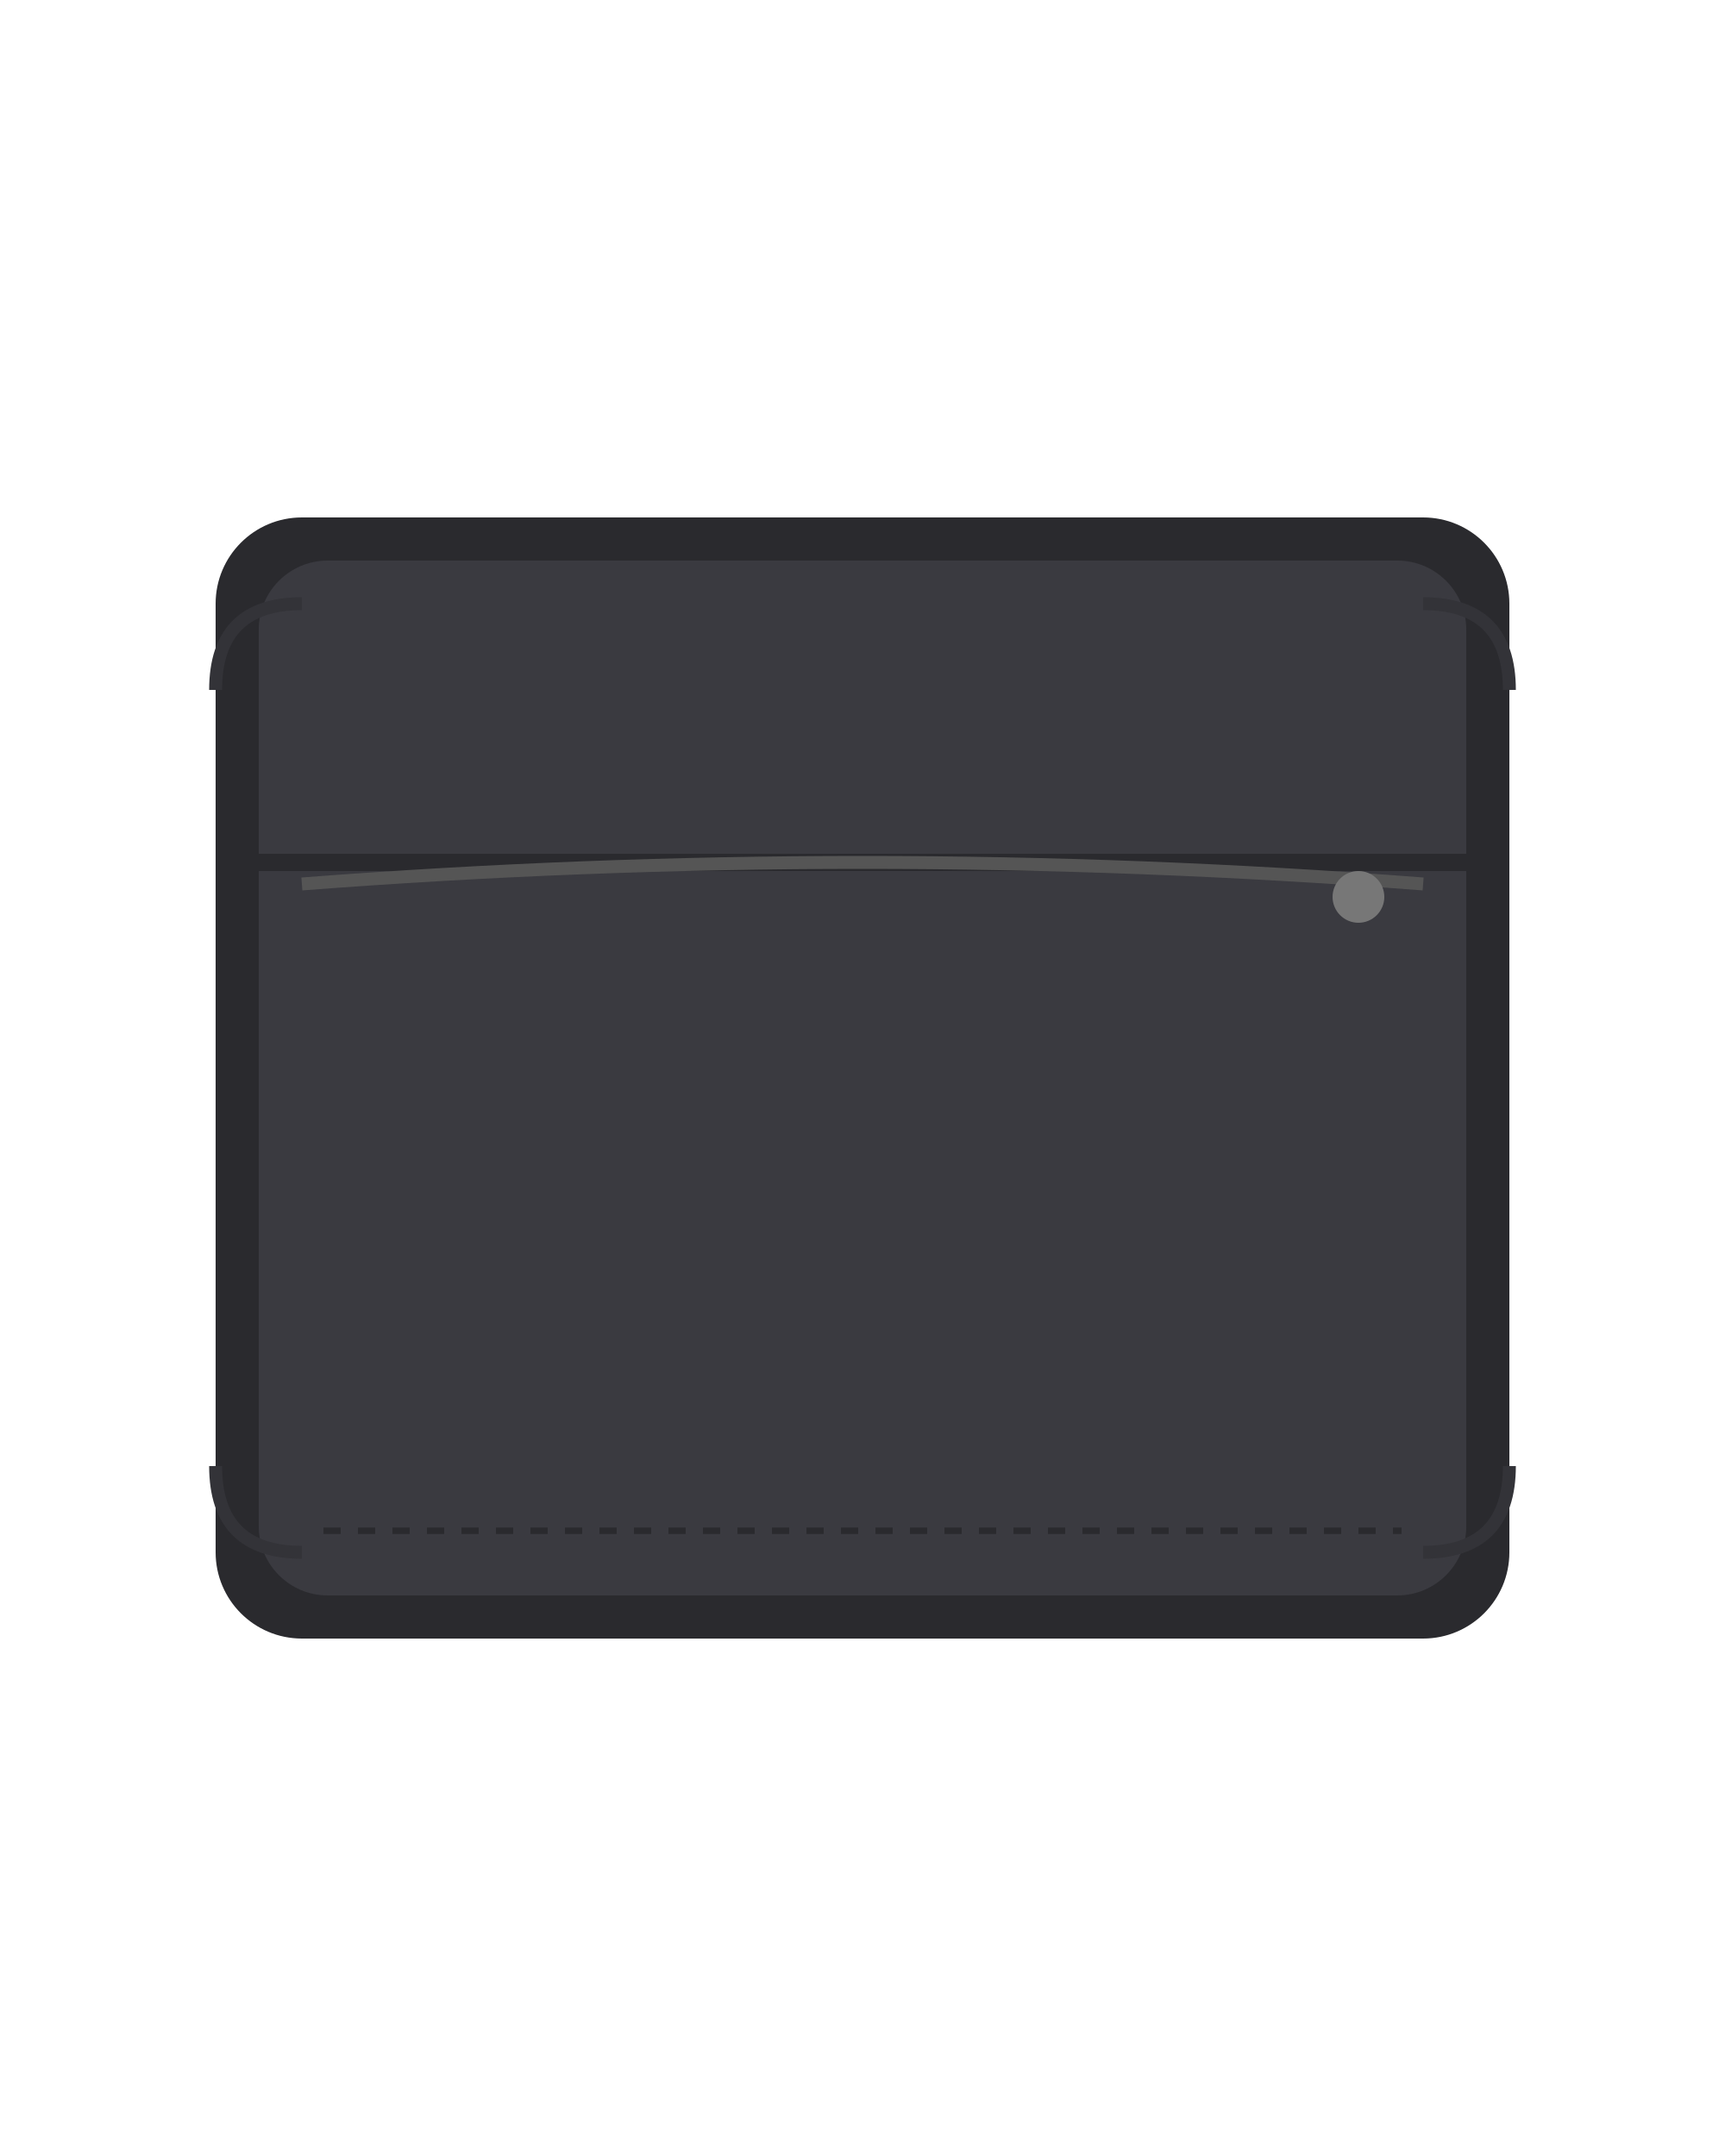
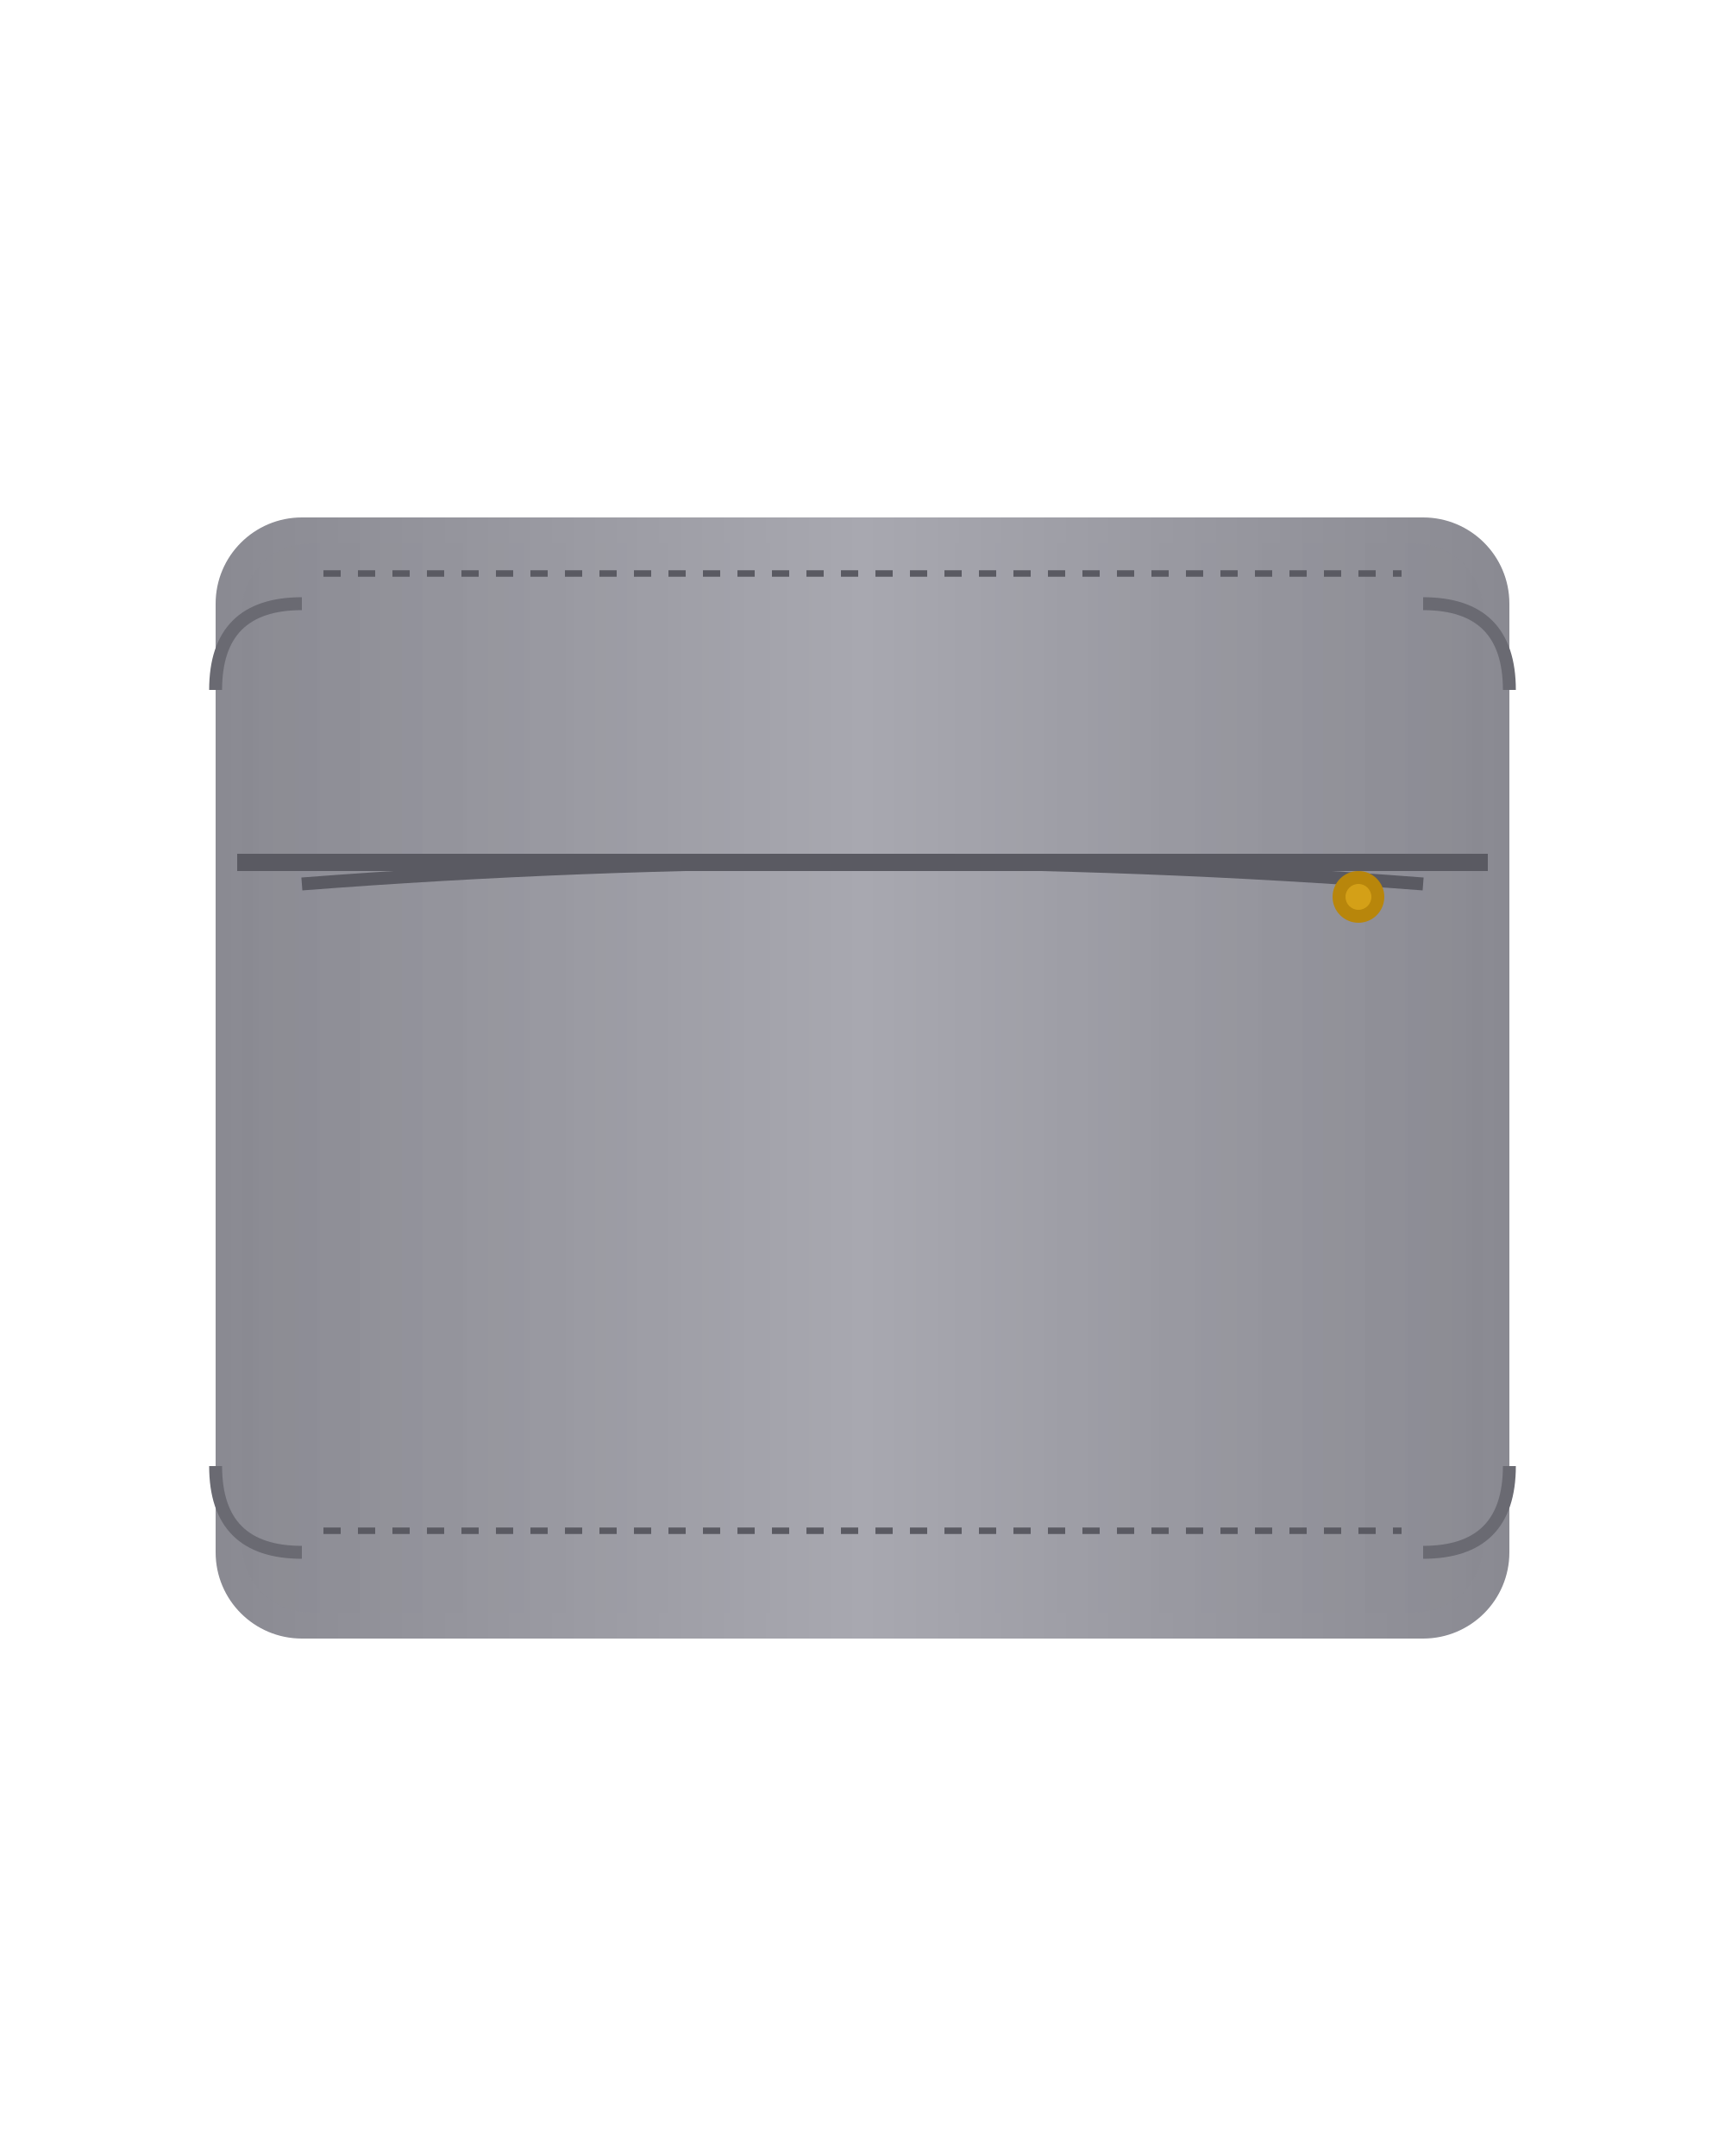
<svg xmlns="http://www.w3.org/2000/svg" width="400" height="500" viewBox="0 0 400 500" fill="none">
-   <rect x="50" y="120" width="300" height="260" rx="20" fill="#2A2A2E" />
-   <rect x="60" y="130" width="280" height="240" rx="16" fill="#3A3A40" />
-   <line x1="55" y1="200" x2="345" y2="200" stroke="#2A2A2E" stroke-width="4" />
-   <path d="M70 205 Q200 195 330 205" stroke="#555" stroke-width="3" fill="none" />
-   <circle cx="315" cy="208" r="6" fill="#777" />
-   <path d="M70 140 Q50 140 50 160" stroke="#333338" stroke-width="3" fill="none" />
-   <path d="M330 140 Q350 140 350 160" stroke="#333338" stroke-width="3" fill="none" />
-   <path d="M70 360 Q50 360 50 340" stroke="#333338" stroke-width="3" fill="none" />
-   <path d="M330 360 Q350 360 350 340" stroke="#333338" stroke-width="3" fill="none" />
-   <path d="M75 355 L200 355 L325 355" stroke="#2A2A2E" stroke-width="1.5" stroke-dasharray="4,4" />
+   <defs>
+     <linearGradient id="bodyG" x1="0" y1="0" x2="1" y2="0">
+       <stop offset="0%" stop-color="#8A8A92" />
+       <stop offset="50%" stop-color="#A8A8B0" />
+       <stop offset="100%" stop-color="#8A8A92" />
+     </linearGradient>
+   </defs>
+   <rect x="50" y="120" width="300" height="260" rx="20" fill="url(#bodyG)" />
+   <rect x="56" y="126" width="288" height="248" rx="16" fill="url(#bodyG)" opacity="0.4" />
+   <line x1="55" y1="200" x2="345" y2="200" stroke="#5A5A62" stroke-width="4" />
+   <path d="M70 205 Q200 195 330 205" stroke="#5A5A62" stroke-width="3" fill="none" />
+   <circle cx="315" cy="208" r="6" fill="#B8860B" />
+   <circle cx="315" cy="208" r="3" fill="#D4A017" />
+   <path d="M70 140 Q50 140 50 160" stroke="#6A6A72" stroke-width="3" fill="none" />
+   <path d="M330 140 Q350 140 350 160" stroke="#6A6A72" stroke-width="3" fill="none" />
+   <path d="M70 360 Q50 360 50 340" stroke="#6A6A72" stroke-width="3" fill="none" />
+   <path d="M330 360 Q350 360 350 340" stroke="#6A6A72" stroke-width="3" fill="none" />
+   <path d="M75 355 L200 355 L325 355" stroke="#5A5A62" stroke-width="1.5" stroke-dasharray="4,4" />
+   <path d="M75 133 L325 133" stroke="#5A5A62" stroke-width="1.5" stroke-dasharray="4,4" />
</svg>
